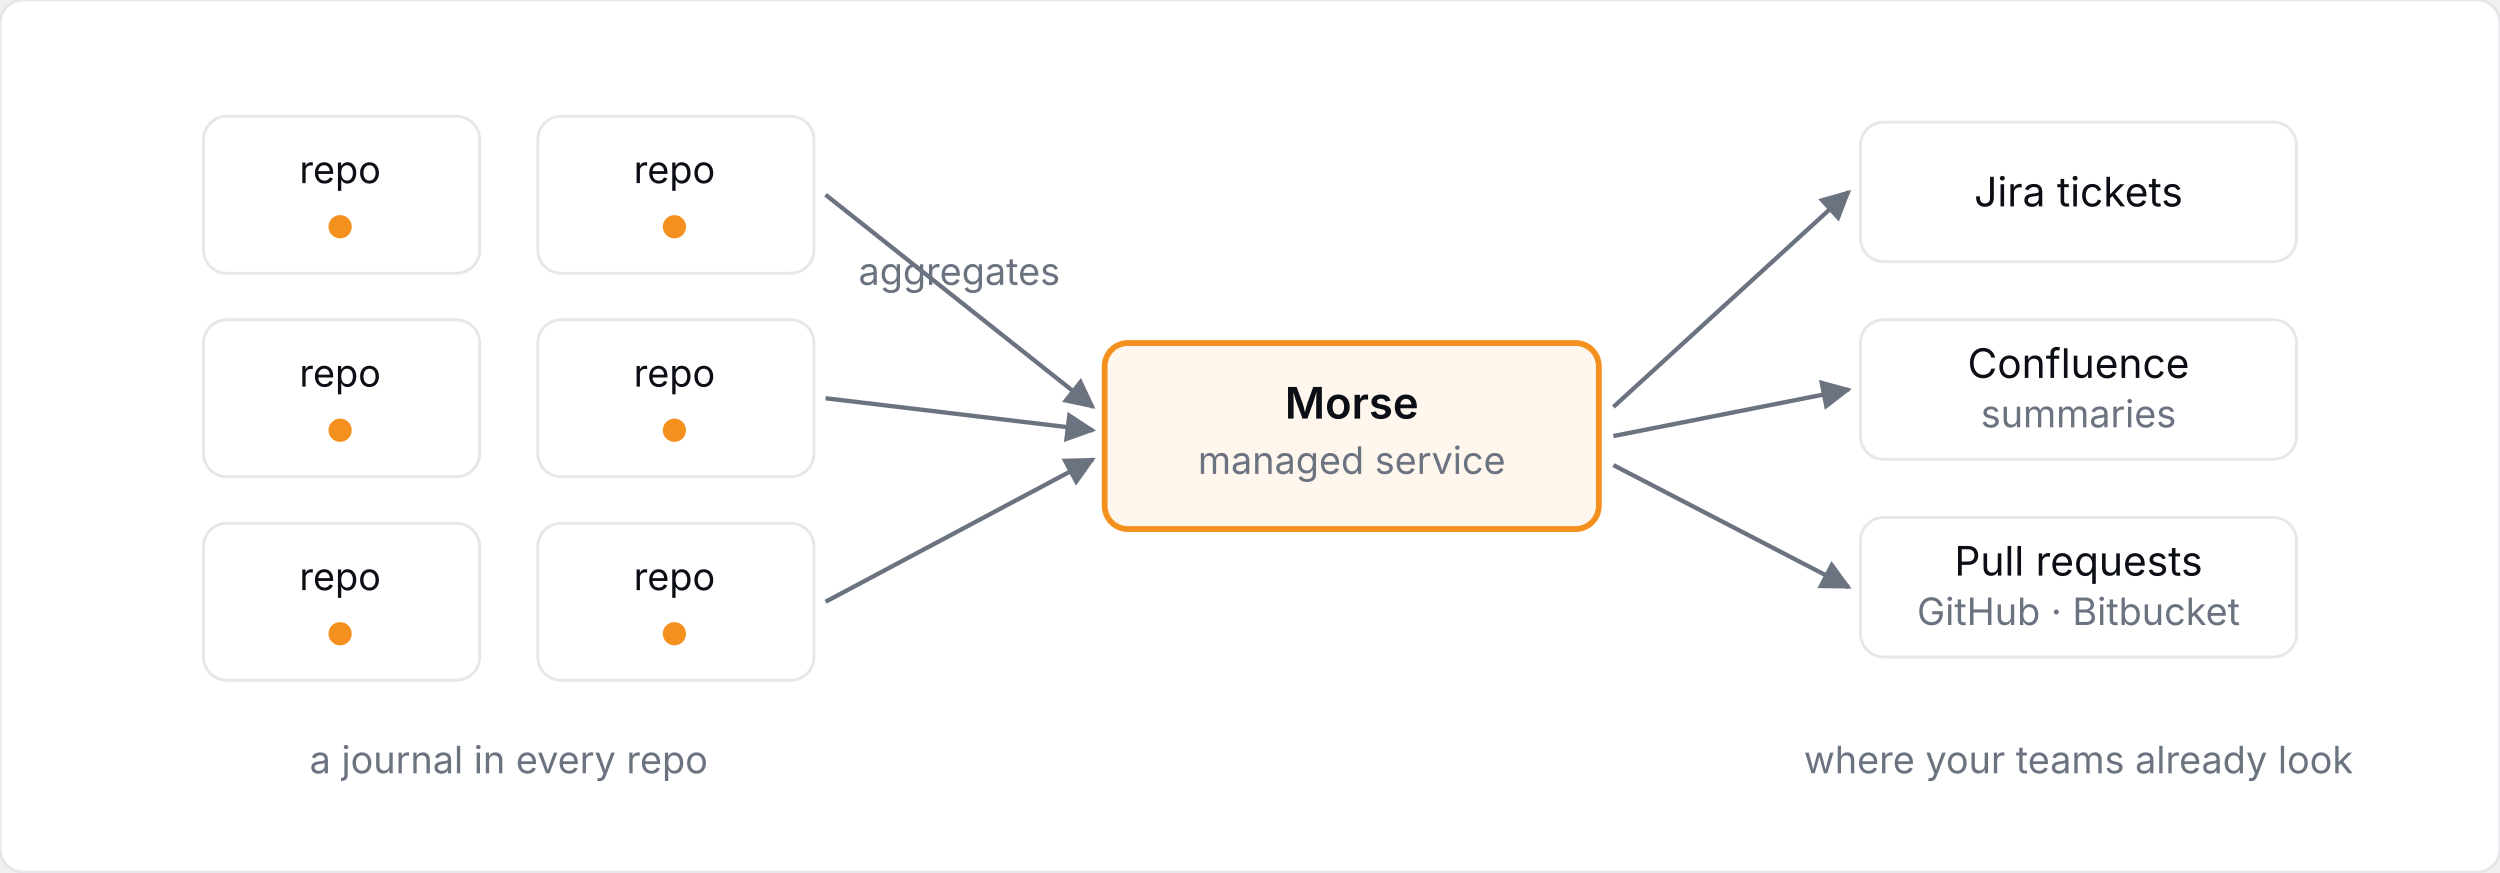
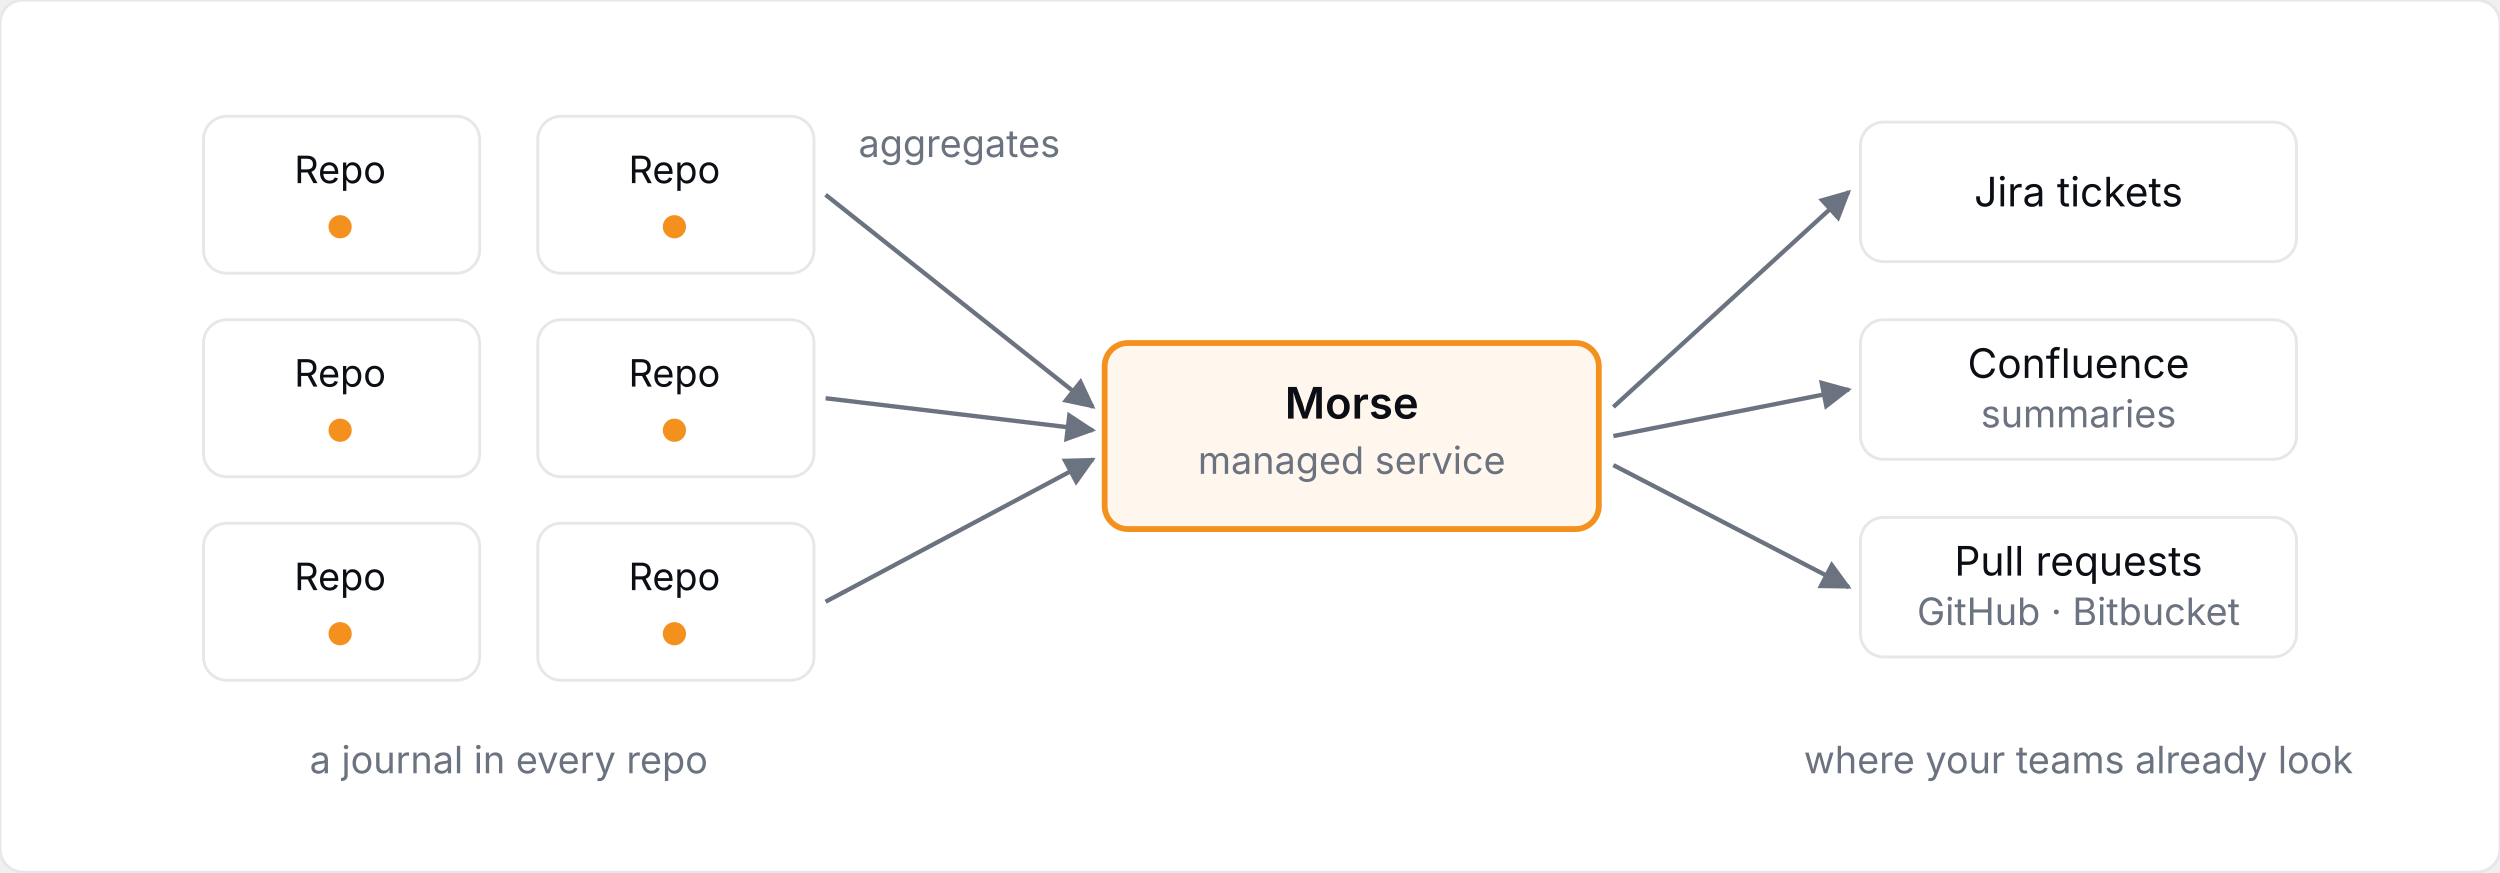
<svg xmlns="http://www.w3.org/2000/svg" viewBox="0 0 860 300" role="img" aria-labelledby="t">
  <defs>
    <marker id="a" viewBox="0 0 10 10" refX="9" refY="5" markerWidth="7" markerHeight="7" orient="auto-start-reverse">
      <path d="M0 0L10 5L0 10z" fill="#6b7280" />
    </marker>
  </defs>
  <style>
    text { font-family: Inter, system-ui, sans-serif; fill: #0b0e14; }
    .n { fill: #6b7280; font-size: 13px; }
    .l { font-size: 15px; font-weight: 600; }
    .m { font-size: 14px; }
  </style>
  <rect x="0" y="0" width="860" height="300" rx="8" fill="#ffffff" stroke="#e5e7eb" />
  <g>
    <rect x="70" y="40" width="95" height="54" rx="8" fill="#ffffff" stroke="#e5e7eb" />
-     <text x="117" y="63" font-size="13" text-anchor="middle">repo</text>
+     <text x="117" y="63" font-size="13" text-anchor="middle">Repo</text>
    <circle cx="117" cy="78" r="4" fill="#f4901d" />
    <rect x="185" y="40" width="95" height="54" rx="8" fill="#ffffff" stroke="#e5e7eb" />
-     <text x="232" y="63" font-size="13" text-anchor="middle">repo</text>
+     <text x="232" y="63" font-size="13" text-anchor="middle">Repo</text>
    <circle cx="232" cy="78" r="4" fill="#f4901d" />
    <rect x="70" y="110" width="95" height="54" rx="8" fill="#ffffff" stroke="#e5e7eb" />
-     <text x="117" y="133" font-size="13" text-anchor="middle">repo</text>
+     <text x="117" y="133" font-size="13" text-anchor="middle">Repo</text>
    <circle cx="117" cy="148" r="4" fill="#f4901d" />
    <rect x="185" y="110" width="95" height="54" rx="8" fill="#ffffff" stroke="#e5e7eb" />
-     <text x="232" y="133" font-size="13" text-anchor="middle">repo</text>
+     <text x="232" y="133" font-size="13" text-anchor="middle">Repo</text>
    <circle cx="232" cy="148" r="4" fill="#f4901d" />
    <rect x="70" y="180" width="95" height="54" rx="8" fill="#ffffff" stroke="#e5e7eb" />
-     <text x="117" y="203" font-size="13" text-anchor="middle">repo</text>
+     <text x="117" y="203" font-size="13" text-anchor="middle">Repo</text>
    <circle cx="117" cy="218" r="4" fill="#f4901d" />
    <rect x="185" y="180" width="95" height="54" rx="8" fill="#ffffff" stroke="#e5e7eb" />
-     <text x="232" y="203" font-size="13" text-anchor="middle">repo</text>
+     <text x="232" y="203" font-size="13" text-anchor="middle">Repo</text>
    <circle cx="232" cy="218" r="4" fill="#f4901d" />
  </g>
  <text x="175" y="266" class="n" text-anchor="middle">a journal in every repo</text>
  <g stroke="#6b7280" stroke-width="1.5">
    <line x1="284" y1="67" x2="376" y2="140" marker-end="url(#a)" />
    <line x1="284" y1="137" x2="376" y2="148" marker-end="url(#a)" />
    <line x1="284" y1="207" x2="376" y2="158" marker-end="url(#a)" />
  </g>
-   <text x="330" y="98" class="n" text-anchor="middle">aggregates</text>
+   <text x="330" y="54" class="n" text-anchor="middle">aggregates</text>
  <rect x="380" y="118" width="170" height="64" rx="8" fill="#fff7ed" stroke="#f4901d" stroke-width="2" />
  <text x="465" y="144" class="l" text-anchor="middle">Morse</text>
  <text x="465" y="163" class="n" text-anchor="middle">managed service</text>
  <g stroke="#6b7280" stroke-width="1.5">
    <line x1="555" y1="140" x2="636" y2="66" marker-end="url(#a)" />
    <line x1="555" y1="150" x2="636" y2="134" marker-end="url(#a)" />
    <line x1="555" y1="160" x2="636" y2="202" marker-end="url(#a)" />
  </g>
  <rect x="640" y="42" width="150" height="48" rx="8" fill="#ffffff" stroke="#e5e7eb" />
  <text x="715" y="71" class="m" text-anchor="middle">Jira tickets</text>
  <rect x="640" y="110" width="150" height="48" rx="8" fill="#ffffff" stroke="#e5e7eb" />
  <text x="715" y="130" class="m" text-anchor="middle">Confluence</text>
  <text x="715" y="147" class="n" text-anchor="middle">summaries</text>
  <rect x="640" y="178" width="150" height="48" rx="8" fill="#ffffff" stroke="#e5e7eb" />
  <text x="715" y="198" class="m" text-anchor="middle">Pull requests</text>
  <text x="715" y="215" class="n" text-anchor="middle">GitHub · Bitbucket</text>
  <text x="715" y="266" class="n" text-anchor="middle">where your teams already look</text>
</svg>
